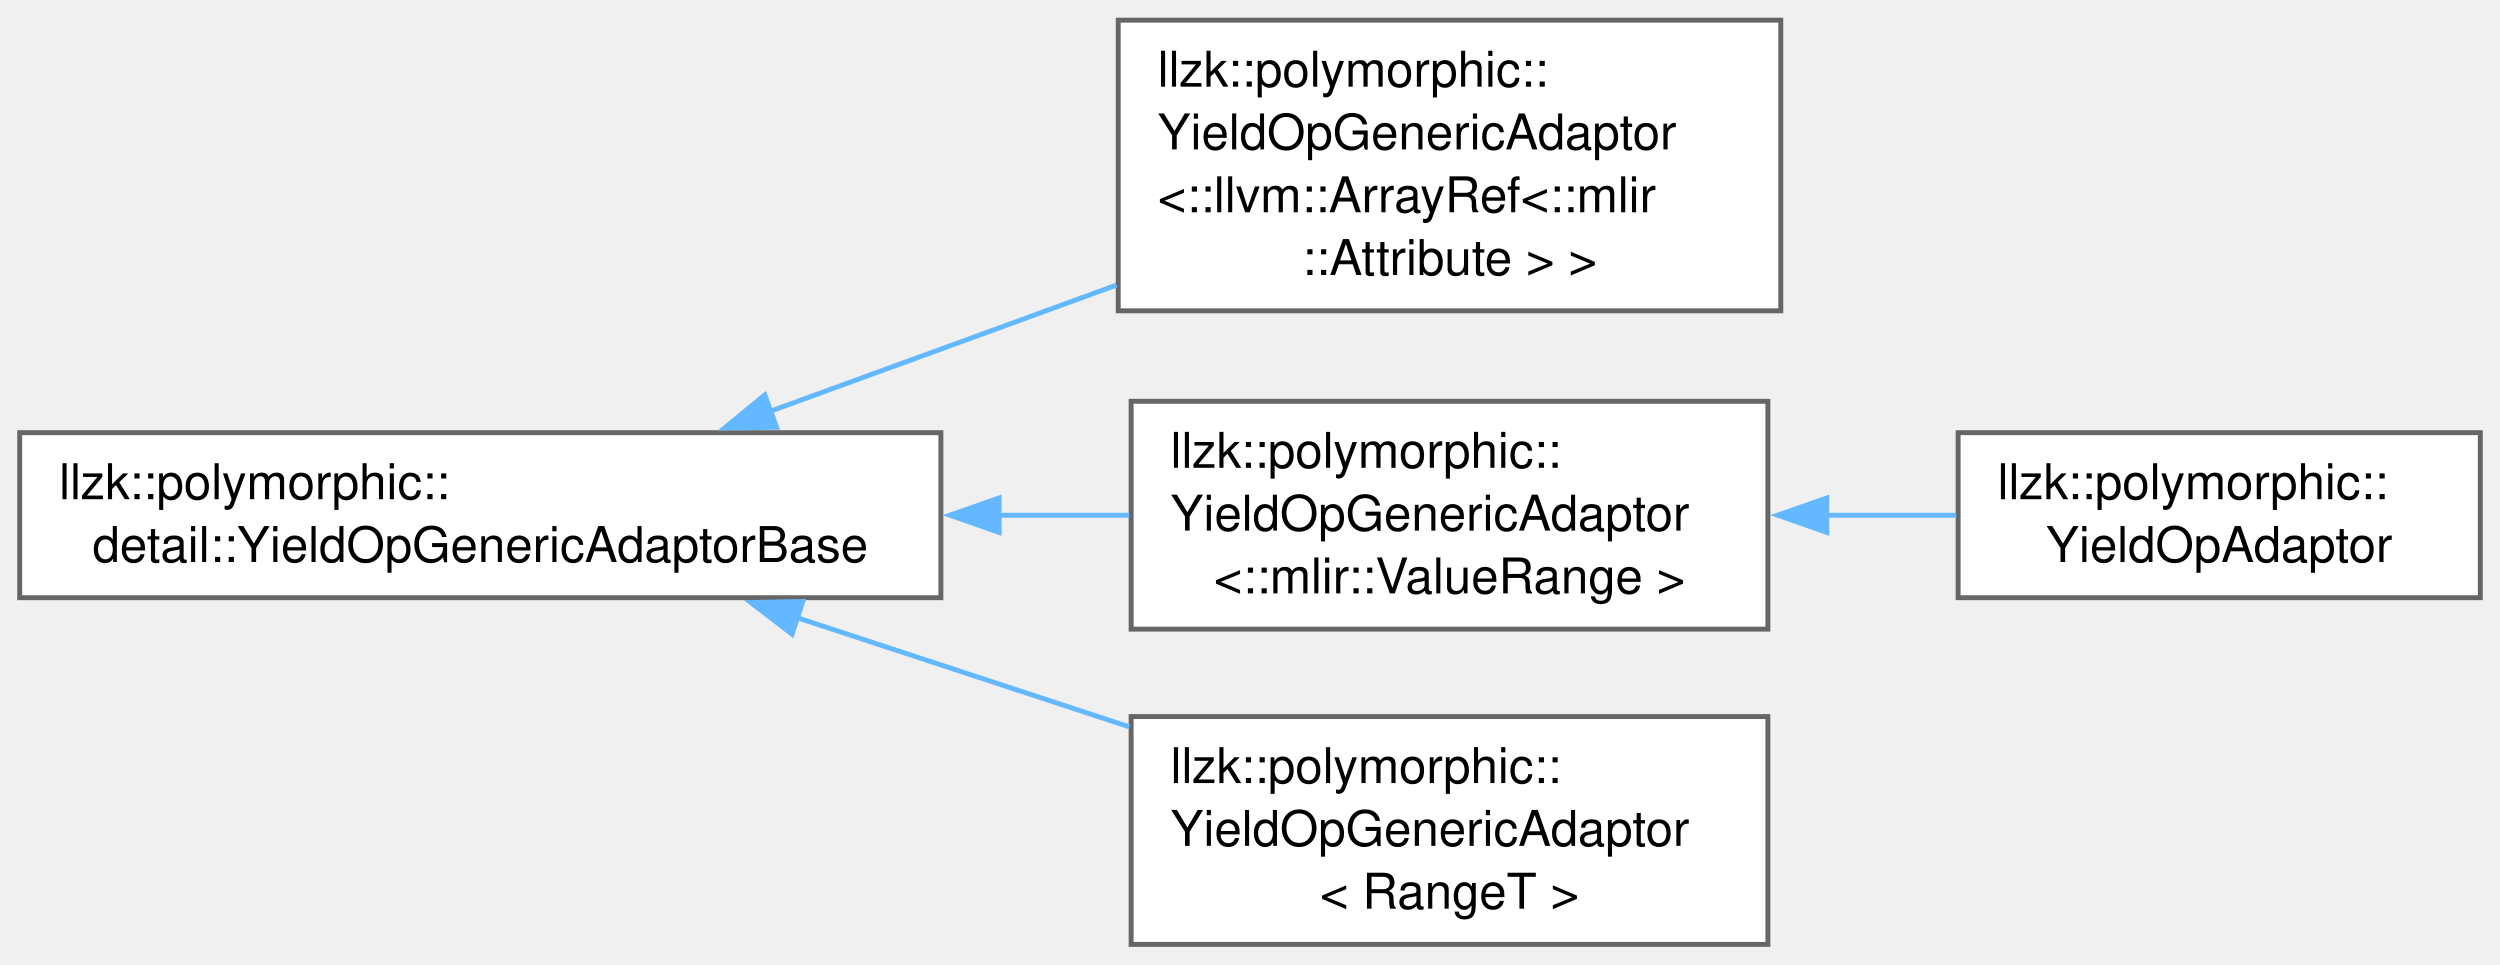
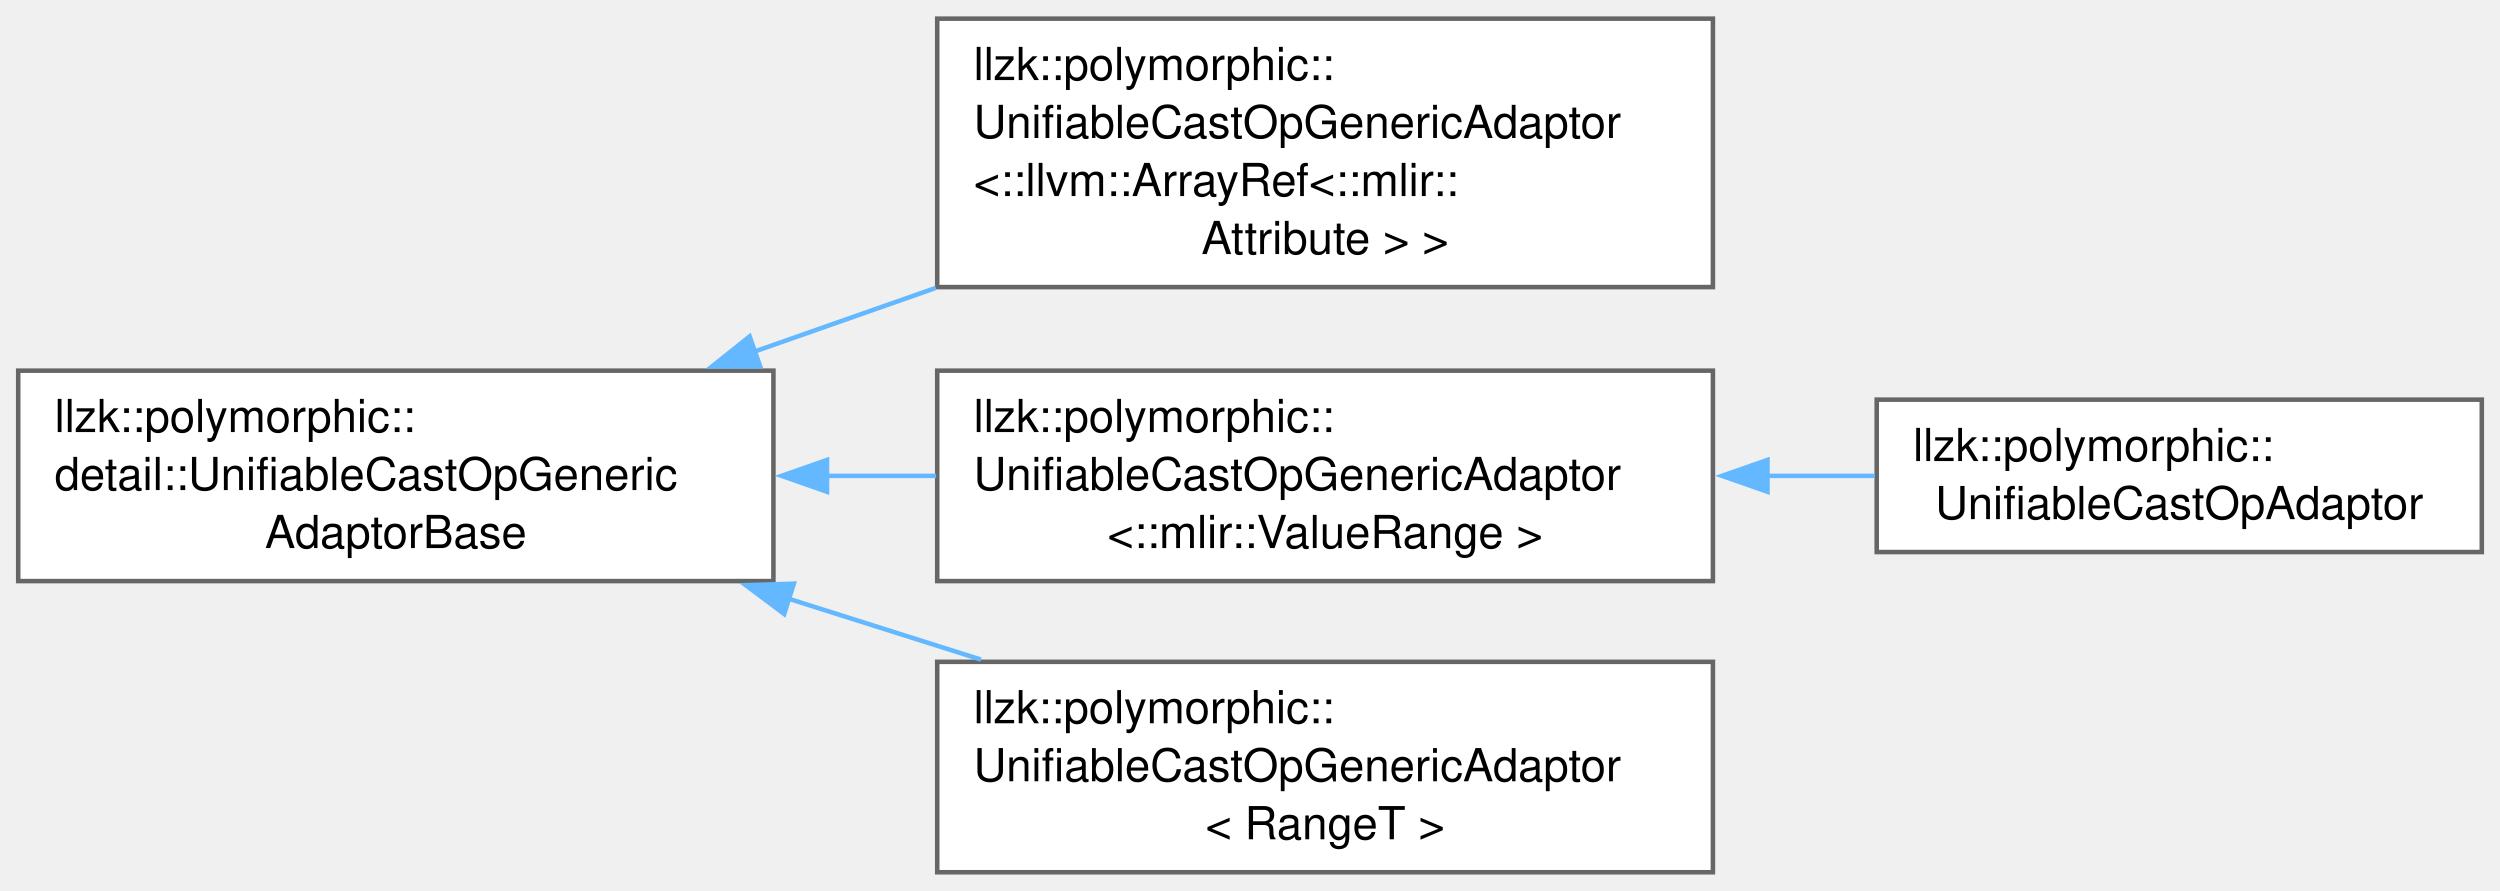
- <svg xmlns="http://www.w3.org/2000/svg" xmlns:xlink="http://www.w3.org/1999/xlink" width="508pt" height="196pt" viewBox="0.00 0.00 507.50 195.62">
+ <svg xmlns="http://www.w3.org/2000/svg" xmlns:xlink="http://www.w3.org/1999/xlink" width="550pt" height="196pt" viewBox="0.00 0.00 549.50 195.62">
  <g id="graph0" class="graph" transform="scale(1 1) rotate(0) translate(4 191.62)">
    <g id="Node000000" class="node">
      <g id="a_Node000000">
-         <a xlink:href="classllzk_1_1polymorphic_1_1detail_1_1YieldOpGenericAdaptorBase.html" target="_top" xlink:title=" ">
-           <polygon fill="white" stroke="#666666" points="187,-103.88 0,-103.88 0,-70.38 187,-70.38 187,-103.88" />
-           <text text-anchor="start" x="8" y="-90.38" font-family="Helvetica,sans-Serif" font-size="10.00">llzk::polymorphic::</text>
-           <text text-anchor="middle" x="93.5" y="-77.62" font-family="Helvetica,sans-Serif" font-size="10.00">detail::YieldOpGenericAdaptorBase</text>
+         <a xlink:href="classllzk_1_1polymorphic_1_1detail_1_1UnifiableCastOpGenericAdaptorBase.html" target="_top" xlink:title=" ">
+           <polygon fill="white" stroke="#666666" points="166,-110.25 0,-110.25 0,-64 166,-64 166,-110.25" />
+           <text text-anchor="start" x="8" y="-96.75" font-family="Helvetica,sans-Serif" font-size="10.00">llzk::polymorphic::</text>
+           <text text-anchor="start" x="8" y="-84" font-family="Helvetica,sans-Serif" font-size="10.00">detail::UnifiableCastOpGeneric</text>
+           <text text-anchor="middle" x="83" y="-71.25" font-family="Helvetica,sans-Serif" font-size="10.00">AdaptorBase</text>
        </a>
      </g>
    </g>
    <g id="Node000001" class="node">
      <g id="a_Node000001">
-         <a xlink:href="classllzk_1_1polymorphic_1_1YieldOpGenericAdaptor.html" target="_top" xlink:title=" ">
-           <polygon fill="white" stroke="#666666" points="357.5,-187.62 223,-187.62 223,-128.62 357.5,-128.62 357.5,-187.62" />
-           <text text-anchor="start" x="231" y="-174.12" font-family="Helvetica,sans-Serif" font-size="10.00">llzk::polymorphic::</text>
-           <text text-anchor="start" x="231" y="-161.38" font-family="Helvetica,sans-Serif" font-size="10.00">YieldOpGenericAdaptor</text>
-           <text text-anchor="start" x="231" y="-148.62" font-family="Helvetica,sans-Serif" font-size="10.00">&lt;::llvm::ArrayRef&lt;::mlir</text>
-           <text text-anchor="middle" x="290.25" y="-135.88" font-family="Helvetica,sans-Serif" font-size="10.00">::Attribute &gt; &gt;</text>
+         <a xlink:href="classllzk_1_1polymorphic_1_1UnifiableCastOpGenericAdaptor.html" target="_top" xlink:title=" ">
+           <polygon fill="white" stroke="#666666" points="372.5,-187.62 202,-187.62 202,-128.62 372.5,-128.62 372.5,-187.62" />
+           <text text-anchor="start" x="210" y="-174.12" font-family="Helvetica,sans-Serif" font-size="10.00">llzk::polymorphic::</text>
+           <text text-anchor="start" x="210" y="-161.38" font-family="Helvetica,sans-Serif" font-size="10.00">UnifiableCastOpGenericAdaptor</text>
+           <text text-anchor="start" x="210" y="-148.62" font-family="Helvetica,sans-Serif" font-size="10.00">&lt;::llvm::ArrayRef&lt;::mlir::</text>
+           <text text-anchor="middle" x="287.25" y="-135.88" font-family="Helvetica,sans-Serif" font-size="10.00">Attribute &gt; &gt;</text>
        </a>
      </g>
    </g>
-     <g id="edge337_Node000000_Node000001" class="edge">
-       <g id="a_edge337_Node000000_Node000001">
+     <g id="edge335_Node000000_Node000001" class="edge">
+       <g id="a_edge335_Node000000_Node000001">
        <a xlink:title=" ">
-           <path fill="none" stroke="#63b8ff" d="M152.22,-108.17C174.35,-116.24 199.78,-125.51 222.67,-133.85" />
-           <polygon fill="#63b8ff" stroke="#63b8ff" points="153.66,-104.97 143.07,-104.83 151.26,-111.54 153.66,-104.97" />
+           <path fill="none" stroke="#63b8ff" d="M161.87,-114.46C174.92,-119.04 188.51,-123.81 201.71,-128.45" />
+           <polygon fill="#63b8ff" stroke="#63b8ff" points="163.09,-111.18 152.49,-111.17 160.77,-117.78 163.09,-111.18" />
        </a>
      </g>
    </g>
    <g id="Node000002" class="node">
      <g id="a_Node000002">
-         <a xlink:href="classllzk_1_1polymorphic_1_1YieldOpGenericAdaptor.html" target="_top" xlink:title=" ">
-           <polygon fill="white" stroke="#666666" points="354.88,-110.25 225.62,-110.25 225.62,-64 354.88,-64 354.88,-110.25" />
-           <text text-anchor="start" x="233.62" y="-96.75" font-family="Helvetica,sans-Serif" font-size="10.00">llzk::polymorphic::</text>
-           <text text-anchor="start" x="233.62" y="-84" font-family="Helvetica,sans-Serif" font-size="10.00">YieldOpGenericAdaptor</text>
-           <text text-anchor="middle" x="290.25" y="-71.25" font-family="Helvetica,sans-Serif" font-size="10.00">&lt;::mlir::ValueRange &gt;</text>
+         <a xlink:href="classllzk_1_1polymorphic_1_1UnifiableCastOpGenericAdaptor.html" target="_top" xlink:title=" ">
+           <polygon fill="white" stroke="#666666" points="372.5,-110.25 202,-110.25 202,-64 372.5,-64 372.5,-110.25" />
+           <text text-anchor="start" x="210" y="-96.75" font-family="Helvetica,sans-Serif" font-size="10.00">llzk::polymorphic::</text>
+           <text text-anchor="start" x="210" y="-84" font-family="Helvetica,sans-Serif" font-size="10.00">UnifiableCastOpGenericAdaptor</text>
+           <text text-anchor="middle" x="287.25" y="-71.25" font-family="Helvetica,sans-Serif" font-size="10.00">&lt;::mlir::ValueRange &gt;</text>
        </a>
      </g>
    </g>
-     <g id="edge338_Node000000_Node000002" class="edge">
-       <g id="a_edge338_Node000000_Node000002">
+     <g id="edge336_Node000000_Node000002" class="edge">
+       <g id="a_edge336_Node000000_Node000002">
        <a xlink:title=" ">
-           <path fill="none" stroke="#63b8ff" d="M198.75,-87.12C207.76,-87.12 216.69,-87.12 225.24,-87.12" />
-           <polygon fill="#63b8ff" stroke="#63b8ff" points="198.83,-83.63 188.83,-87.13 198.83,-90.63 198.83,-83.63" />
+           <path fill="none" stroke="#63b8ff" d="M177.59,-87.12C185.65,-87.12 193.78,-87.12 201.76,-87.12" />
+           <polygon fill="#63b8ff" stroke="#63b8ff" points="177.78,-83.63 167.78,-87.13 177.78,-90.63 177.78,-83.63" />
        </a>
      </g>
    </g>
    <g id="Node000004" class="node">
      <g id="a_Node000004">
-         <a xlink:href="classllzk_1_1polymorphic_1_1YieldOpGenericAdaptor.html" target="_top" xlink:title=" ">
-           <polygon fill="white" stroke="#666666" points="354.88,-46.25 225.62,-46.25 225.62,0 354.88,0 354.88,-46.25" />
-           <text text-anchor="start" x="233.62" y="-32.75" font-family="Helvetica,sans-Serif" font-size="10.00">llzk::polymorphic::</text>
-           <text text-anchor="start" x="233.62" y="-20" font-family="Helvetica,sans-Serif" font-size="10.00">YieldOpGenericAdaptor</text>
-           <text text-anchor="middle" x="290.25" y="-7.25" font-family="Helvetica,sans-Serif" font-size="10.00">&lt; RangeT &gt;</text>
+         <a xlink:href="classllzk_1_1polymorphic_1_1UnifiableCastOpGenericAdaptor.html" target="_top" xlink:title=" ">
+           <polygon fill="white" stroke="#666666" points="372.5,-46.25 202,-46.25 202,0 372.5,0 372.5,-46.25" />
+           <text text-anchor="start" x="210" y="-32.75" font-family="Helvetica,sans-Serif" font-size="10.00">llzk::polymorphic::</text>
+           <text text-anchor="start" x="210" y="-20" font-family="Helvetica,sans-Serif" font-size="10.00">UnifiableCastOpGenericAdaptor</text>
+           <text text-anchor="middle" x="287.25" y="-7.25" font-family="Helvetica,sans-Serif" font-size="10.00">&lt; RangeT &gt;</text>
        </a>
      </g>
    </g>
-     <g id="edge340_Node000000_Node000004" class="edge">
-       <g id="a_edge340_Node000000_Node000004">
+     <g id="edge338_Node000000_Node000004" class="edge">
+       <g id="a_edge338_Node000000_Node000004">
        <a xlink:title=" ">
-           <path fill="none" stroke="#63b8ff" d="M157.67,-66.37C179.31,-59.25 203.54,-51.29 225.25,-44.16" />
-           <polygon fill="#63b8ff" stroke="#63b8ff" points="156.79,-62.97 148.38,-69.42 158.98,-69.62 156.79,-62.97" />
+           <path fill="none" stroke="#63b8ff" d="M169.14,-60.18C183.25,-55.72 197.79,-51.12 211.62,-46.74" />
+           <polygon fill="#63b8ff" stroke="#63b8ff" points="168.37,-56.76 159.89,-63.11 170.48,-63.43 168.37,-56.76" />
        </a>
      </g>
    </g>
    <g id="Node000003" class="node">
      <g id="a_Node000003">
-         <a xlink:href="classllzk_1_1polymorphic_1_1YieldOpAdaptor.html" target="_top" xlink:title=" ">
-           <polygon fill="white" stroke="#666666" points="499.5,-103.88 393.5,-103.88 393.5,-70.38 499.5,-70.38 499.5,-103.88" />
-           <text text-anchor="start" x="401.5" y="-90.38" font-family="Helvetica,sans-Serif" font-size="10.00">llzk::polymorphic::</text>
-           <text text-anchor="middle" x="446.5" y="-77.62" font-family="Helvetica,sans-Serif" font-size="10.00">YieldOpAdaptor</text>
+         <a xlink:href="classllzk_1_1polymorphic_1_1UnifiableCastOpAdaptor.html" target="_top" xlink:title=" ">
+           <polygon fill="white" stroke="#666666" points="541.5,-103.88 408.5,-103.88 408.5,-70.38 541.5,-70.38 541.5,-103.88" />
+           <text text-anchor="start" x="416.5" y="-90.38" font-family="Helvetica,sans-Serif" font-size="10.00">llzk::polymorphic::</text>
+           <text text-anchor="middle" x="475" y="-77.62" font-family="Helvetica,sans-Serif" font-size="10.00">UnifiableCastOpAdaptor</text>
        </a>
      </g>
    </g>
-     <g id="edge339_Node000002_Node000003" class="edge">
-       <g id="a_edge339_Node000002_Node000003">
+     <g id="edge337_Node000002_Node000003" class="edge">
+       <g id="a_edge337_Node000002_Node000003">
        <a xlink:title=" ">
-           <path fill="none" stroke="#63b8ff" d="M366.62,-87.12C375.58,-87.12 384.57,-87.12 393.11,-87.12" />
-           <polygon fill="#63b8ff" stroke="#63b8ff" points="366.84,-83.63 356.84,-87.13 366.84,-90.63 366.84,-83.63" />
+           <path fill="none" stroke="#63b8ff" d="M384.31,-87.12C392.33,-87.12 400.32,-87.12 408.04,-87.12" />
+           <polygon fill="#63b8ff" stroke="#63b8ff" points="384.49,-83.63 374.49,-87.13 384.49,-90.63 384.49,-83.63" />
        </a>
      </g>
    </g>
  </g>
</svg>
